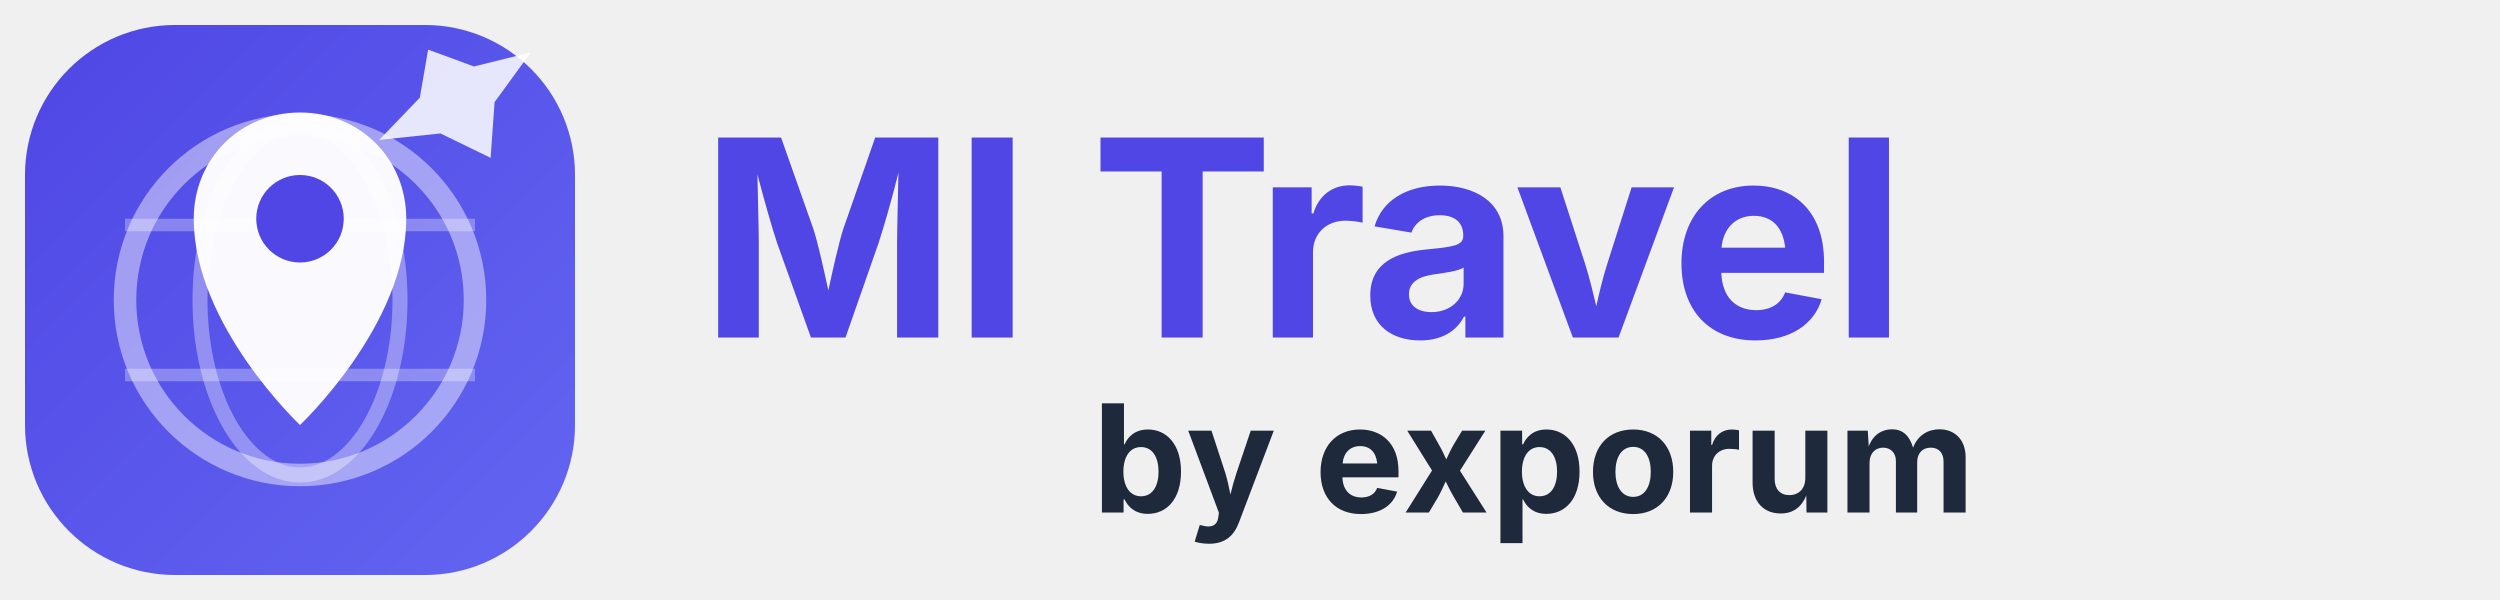
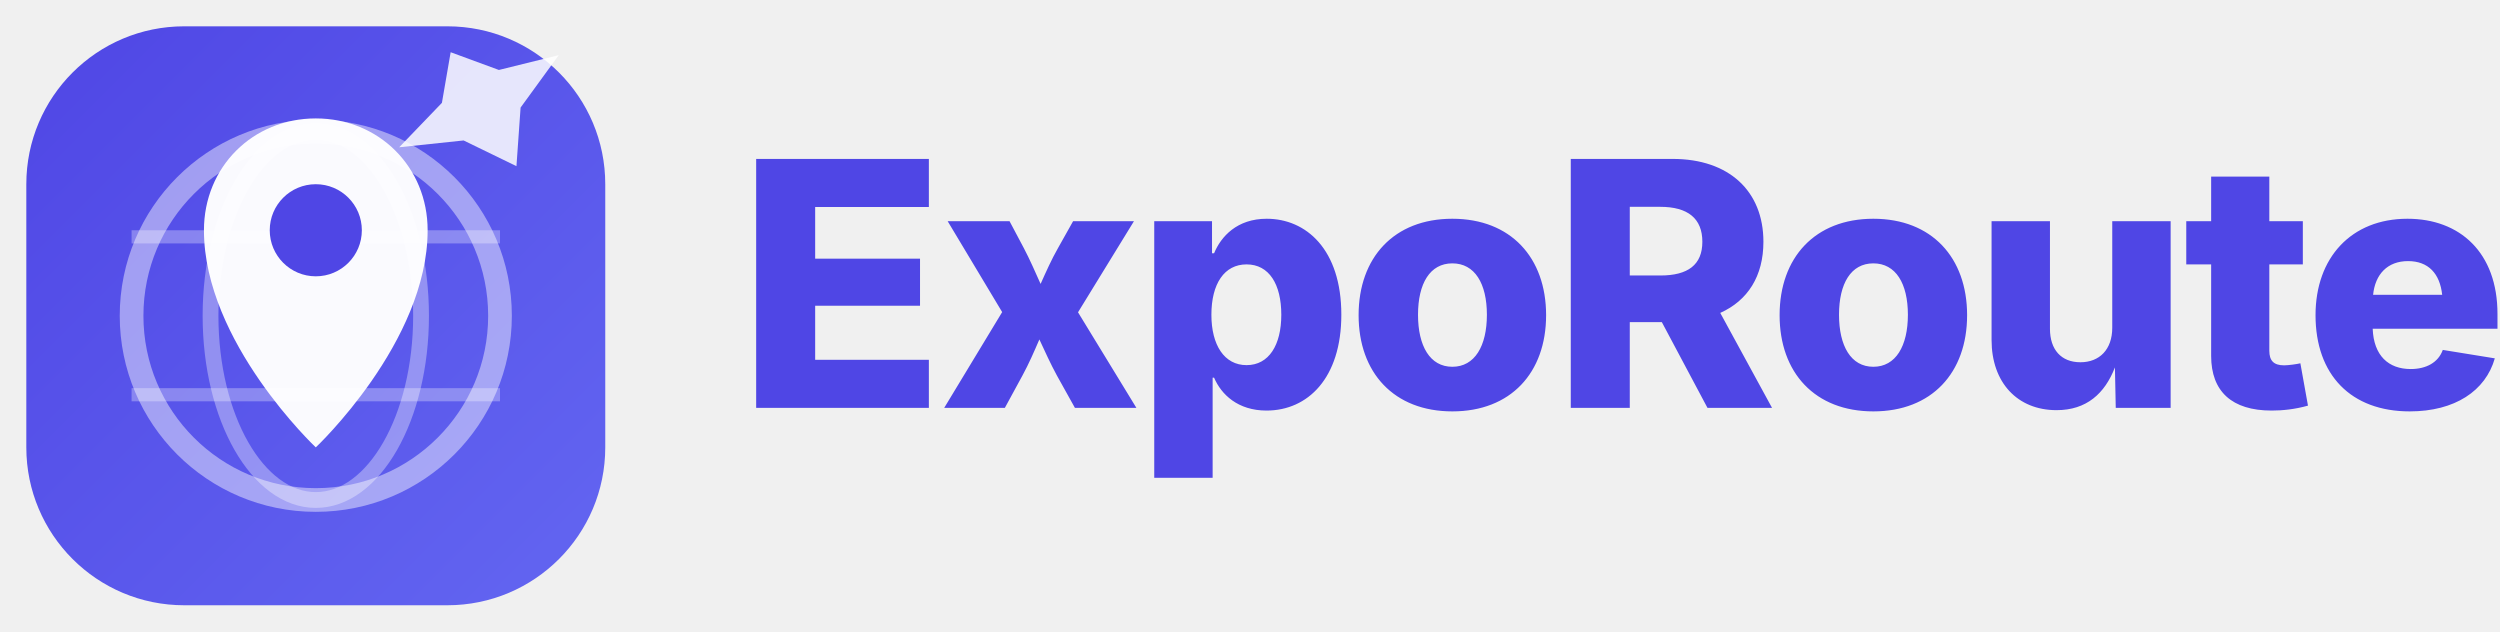
- <svg xmlns="http://www.w3.org/2000/svg" width="200" height="48" viewBox="0 0 200 48" fill="none">
+ <svg xmlns="http://www.w3.org/2000/svg" width="190" height="48" viewBox="0 0 190 48" fill="none">
  <defs>
    <linearGradient id="iconBg" x1="2" y1="2" x2="46" y2="46" gradientUnits="userSpaceOnUse">
      <stop stop-color="#4f46e5" />
      <stop offset="1" stop-color="#6366f1" />
    </linearGradient>
  </defs>
  <rect x="2" y="2" width="44" height="44" rx="12" fill="url(#iconBg)" />
  <circle cx="24" cy="24" r="14" stroke="white" stroke-width="1.8" fill="none" opacity="0.45" />
  <ellipse cx="24" cy="24" rx="8" ry="14" stroke="white" stroke-width="1.2" fill="none" opacity="0.35" />
  <line x1="10" y1="18" x2="38" y2="18" stroke="white" stroke-width="1" opacity="0.3" />
  <line x1="10" y1="30" x2="38" y2="30" stroke="white" stroke-width="1" opacity="0.3" />
  <path d="M24 9c-4.8 0-8.5 3.7-8.5 8.5C15.5 26 24 34 24 34s8.5-8 8.5-16.5C32.5 12.7 28.8 9 24 9z" fill="white" fill-opacity="0.97" />
  <circle cx="24" cy="17.5" r="3.5" fill="#4f46e5" />
  <g transform="translate(36, 7) rotate(-30)">
    <path d="M0-3.5 2.5-0.5 7 0.8 2.5 2.8 0 6.5-2.5 2.8-7 0.8-2.5-0.5z" fill="white" opacity="0.85" />
  </g>
-   <text x="56" y="27" font-family="Inter,system-ui,-apple-system,'Segoe UI',Roboto,sans-serif" font-size="22" font-weight="700" fill="#4f46e5" letter-spacing="-0.01em">MI Travel</text>
-   <text x="158" y="41" text-anchor="end" font-family="Inter,system-ui,-apple-system,'Segoe UI',Roboto,sans-serif" font-size="12" font-weight="700" fill="#1e293b" letter-spacing="0.01em">by exporum</text>
+   <text x="56" y="31" font-family="Inter,system-ui,-apple-system,'Segoe UI',Roboto,sans-serif" font-size="26" font-weight="800" fill="#4f46e5" letter-spacing="-0.02em">ExpoRoute</text>
</svg>
